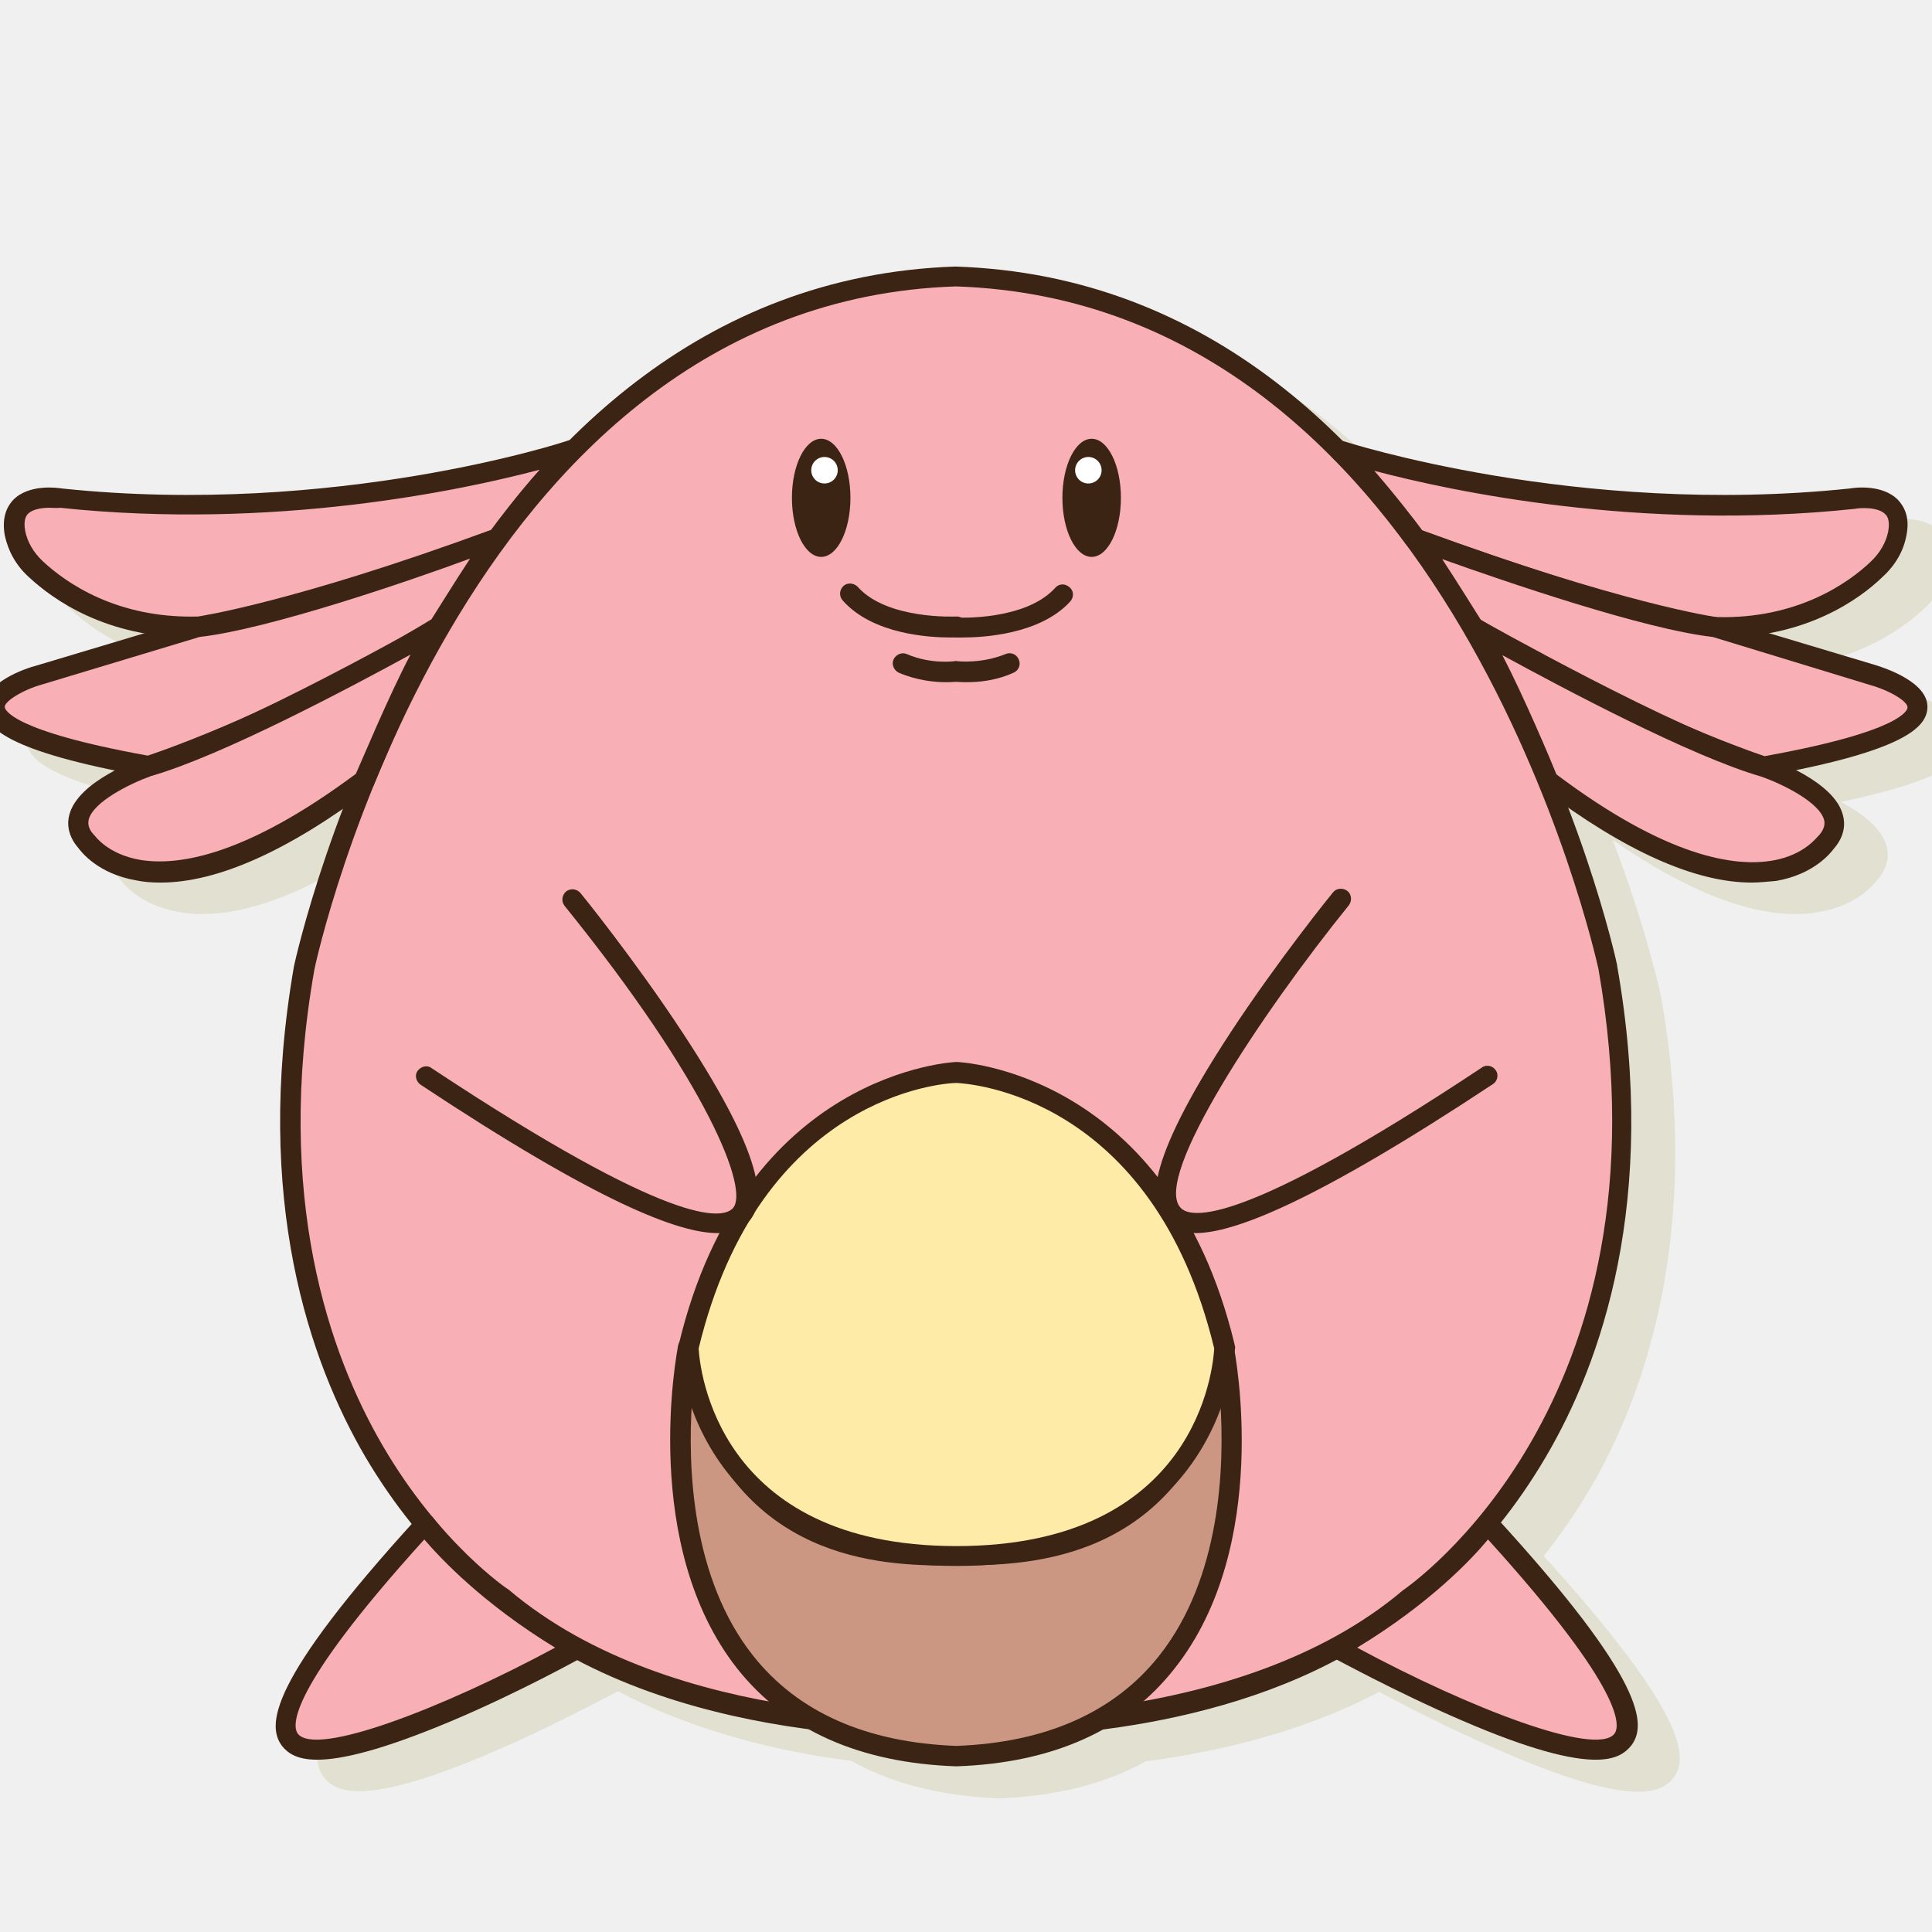
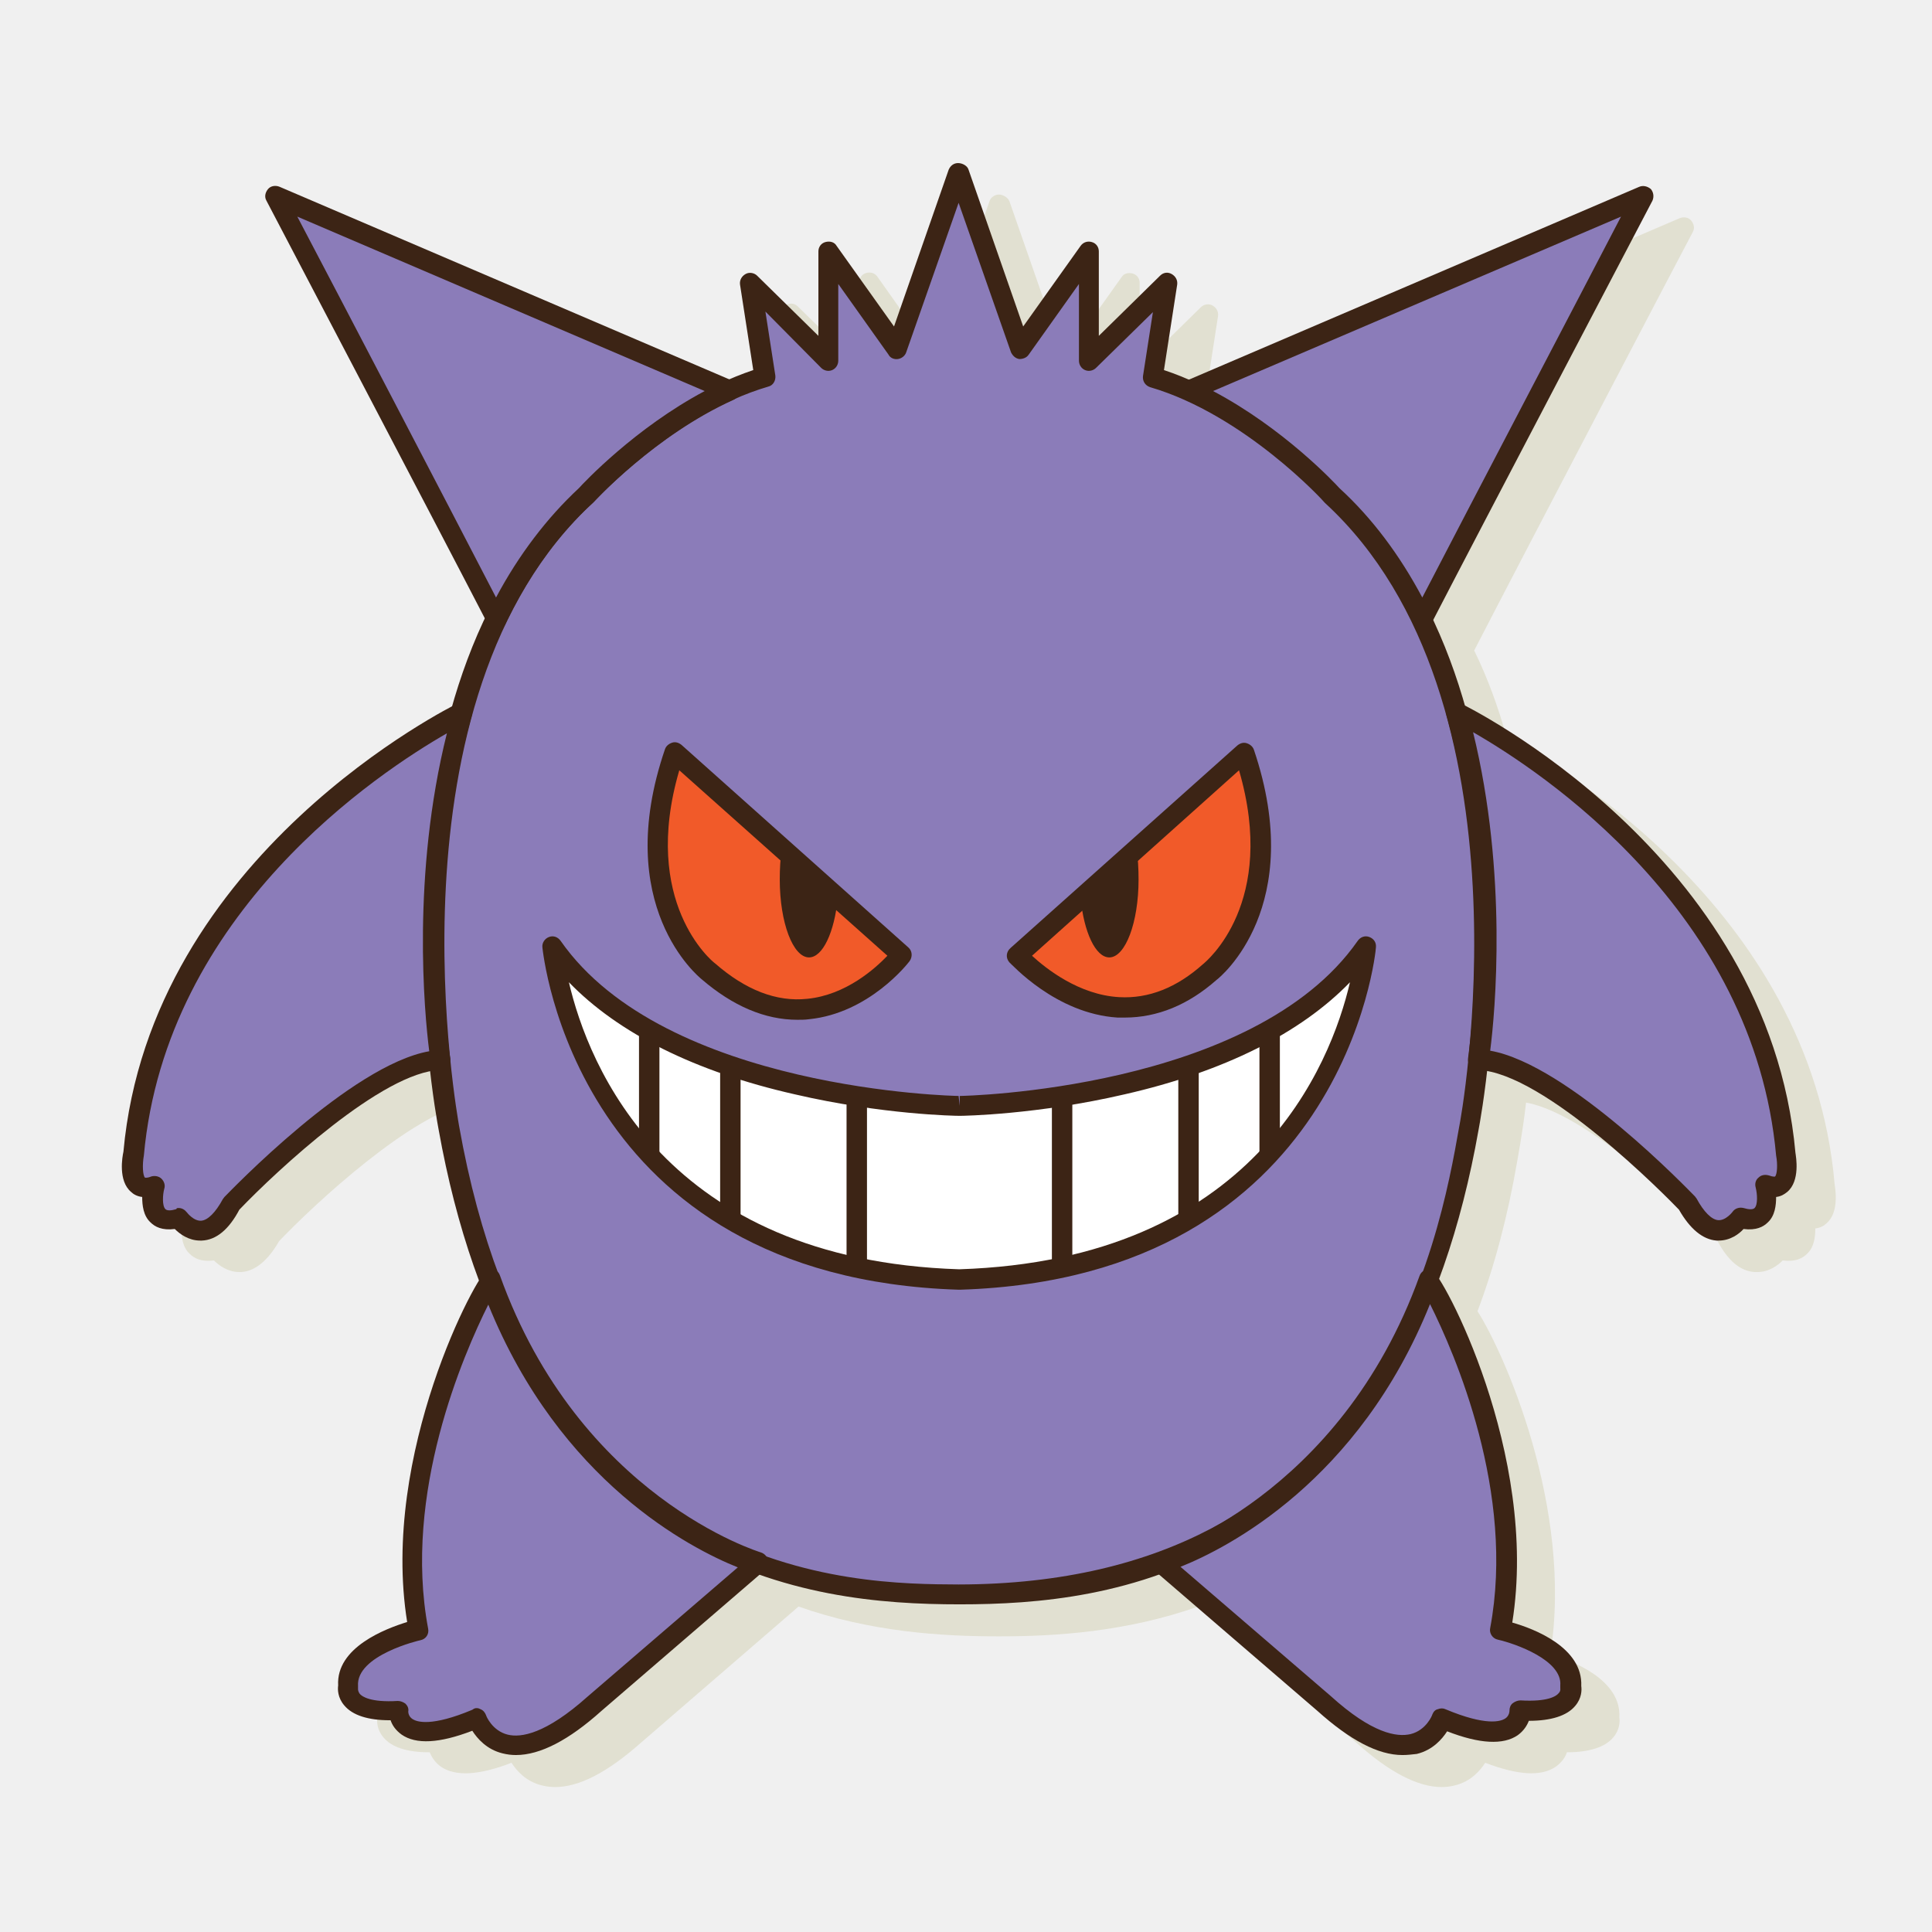
<svg xmlns="http://www.w3.org/2000/svg" id="master-artboard" viewBox="0 0 350 350" version="1.1" x="0px" y="0px" width="350px" height="350px" enable-background="new 0 0 1400 980">
  <rect id="ee-background" x="0" y="0" width="350" height="350" style="fill: white; fill-opacity: 0; pointer-events: none;" />
-   <path fill="#E1E0D1" d="M1378.3,659.6c0.3-4.8-7.8-7.4-9.4-7.8l-19.3-5.8c10.4-1.9,17.3-6.9,20.8-10.2c2.3-2.1,3.7-4.7,4.3-7.5    c0.6-3.4-0.5-5.3-1.5-6.4c-2.9-3-8.2-2.2-8.7-2.1c-49.6,5.2-91.5-8.5-91.9-8.6c0,0,0,0-0.1,0c-17.5-17.5-40.4-30.6-70.2-31.6    c-29.7,1-52.7,14.1-70.1,31.6c0,0,0,0,0,0c-0.4,0.1-42.3,13.8-91.8,8.7c-0.6-0.1-5.9-0.9-8.8,2.1c-1,1.1-2.2,3-1.5,6.4    c0.5,2.8,2,5.4,4.3,7.5c3.5,3.3,10.4,8.3,20.9,10.2l-19.4,5.8c-1.6,0.5-9.7,3.1-9.4,7.8c0.2,3.1,3.2,7,23.6,11.2    c-3.4,1.8-7.3,4.6-8.2,8c-0.4,1.4-0.4,3.7,1.6,6c0.6,0.8,3.6,4.7,10.5,5.9c1.4,0.3,2.9,0.4,4.4,0.4c9.1,0,20.2-4.5,33.1-13.4    c-6.2,16.3-8.8,28.1-8.9,28.5c-7.5,42.6,2.9,71.9,12.9,88.9c2.8,4.7,5.6,8.7,8.4,12.2c-26.2,28.8-26.3,36.7-23.4,40.3    c1,1.2,2.6,2.4,6.3,2.4c4.4,0,11.7-1.7,24.2-7.1c10.1-4.3,19.7-9.5,22.7-11c14,7.4,29.5,11,42.2,12.6c7.4,4.1,16.3,6.4,26.8,6.8    c10.4-0.4,19.2-2.6,26.6-6.7c12.8-1.7,28.3-5.2,42.3-12.6c2.9,1.6,12.6,6.7,22.7,11c12.5,5.4,19.8,7.1,24.2,7.1    c3.7,0,5.3-1.2,6.3-2.4c2.9-3.6,2.7-11.5-23.4-40.3c2.7-3.4,5.6-7.5,8.4-12.2c10-17.1,20.3-46.4,12.9-88.9c0,0,0,0,0-0.1    c-0.1-0.4-2.6-12.2-8.8-28.5c12.9,8.9,24,13.4,33.1,13.4c1.5,0,3-0.1,4.4-0.4c6.9-1.2,9.9-5.1,10.5-5.9c2-2.3,2-4.6,1.6-6    c-0.9-3.4-4.8-6.2-8.3-8C1375.2,666.7,1378.2,662.7,1378.3,659.6z" transform="matrix(1, 0, 0, 1, -1021.735, -525.6124)" />
-   <g transform="matrix(1, 0, 0, 1, -1021.735, -525.6124)">
-     <path fill="#F8AFB6" d="M1313.1,700.8c0,0-25.4-122.1-118.1-125.1c-92.7,3-118.1,125.1-118.1,125.1      c-14.3,81.4,36,114.4,36,114.4c30.7,26.1,82.1,23.1,82.1,23.1s51.4,3,82.1-23.1C1277,815.2,1327.3,782.2,1313.1,700.8z" />
-     <path fill="#3C2415" d="M1200.4,840.3c-3.1,0-5.1-0.1-5.5-0.1c-1.9,0.1-52.2,2.7-83.2-23.6c-0.3-0.2-12.9-8.6-23.8-27.1      c-10-17.1-20.3-46.4-12.9-88.9c0.3-1.3,26.8-123.6,119.8-126.7c93.1,3,119.7,125.4,119.9,126.6c0,0,0,0,0,0.1      c7.5,42.6-2.9,71.9-12.9,88.9c-10.9,18.6-23.4,26.9-23.9,27.3C1252.9,838.2,1214.6,840.3,1200.4,840.3z M1194.9,577.5      c-90.1,2.9-116,122.5-116.2,123.7c-7.3,41.3,2.7,69.7,12.3,86.2c10.4,17.9,22.8,26.2,22.9,26.2c30,25.5,80.5,22.9,81,22.8      c0.7,0,51.2,2.6,81-22.7c0.7-0.5,49.3-33.5,35.4-112.6C1310.8,698.9,1284.6,580.4,1194.9,577.5z" />
+   <path fill="#E1E0D1" d="M279.9,291.5c-1.5-5.4-3.4-10.7-5.9-15.8c9.6-18.6,39.3-75.3,39.6-75.8c0.4-0.7,0.2-1.5-0.3-2.1    c-0.5-0.6-1.4-0.7-2.1-0.4l-81.5,34.9c-1.5-0.6-3-1.2-4.5-1.7l2.4-15.5c0.1-0.8-0.3-1.5-1-1.9c-0.7-0.4-1.6-0.2-2.1,0.3    l-11.1,10.9v-15.3c0-0.8-0.5-1.5-1.3-1.7c-0.8-0.2-1.6,0-2,0.7l-10.4,14.6l-9.9-28.4c-0.3-0.7-1.2-1.2-1.9-1.2s-1.5,0.5-1.7,1.2    l-9.9,28.4L165.9,208c-0.5-0.7-1.3-0.9-2-0.7c-0.8,0.2-1.3,0.9-1.3,1.7v15.3l-11.1-10.9c-0.6-0.6-1.4-0.7-2.1-0.3    c-0.7,0.4-1.1,1.1-1,1.9l2.4,15.5c-1.5,0.5-3,1.1-4.5,1.7l-81.5-34.9c-0.7-0.3-1.5-0.1-2.1,0.4c-0.5,0.6-0.6,1.4-0.3,2.1    c0.3,0.6,30,57.2,39.6,75.8c-2.4,5.1-4.3,10.4-5.9,15.8c-7.1,3.7-55.1,30.5-59.7,80.8c-0.2,0.9-0.9,5.3,1.4,7.3    c0.5,0.4,1.1,0.8,2,0.9c0,1.5,0.2,3.4,1.5,4.6c0.8,0.8,2.1,1.5,4.4,1.2c0.9,0.9,2.5,2.1,4.6,2.1c0.1,0,0.2,0,0.4,0    c2.5-0.2,4.8-2.1,6.8-5.6c6.4-6.7,24-23.1,34.7-25.1c0.7,6,1.4,9.9,1.6,10.6c1.8,9.9,4.2,19,7.2,27.2    c-4.6,7.3-17.4,35.5-13.2,62.1c-3.9,1.1-12.8,4.5-12.5,11.5c-0.1,0.7-0.1,2.2,1.1,3.6c1.5,1.8,4.3,2.7,8.3,2.7c0,0,0.1,0,0.1,0    c0.3,0.8,0.9,1.8,2,2.6c2.6,1.8,6.9,1.6,12.8-0.7c0.9,1.4,2.6,3.4,5.5,4.1c0.8,0.2,1.6,0.3,2.4,0.3c4.4,0,9.5-2.7,15.4-7.9    l28.7-24.8c13.1,4.6,25.8,5.4,36.3,5.4c10.3,0,23-0.8,36.1-5.4l28.7,24.7c5.9,5.3,11.1,8,15.4,8c0.8,0,1.6-0.1,2.4-0.3    c2.9-0.7,4.6-2.7,5.5-4.1c6,2.3,10.2,2.5,12.8,0.7c1.1-0.8,1.7-1.7,2-2.6c4,0,6.9-0.9,8.4-2.7c1.2-1.4,1.2-2.9,1.1-3.6    c0.4-6.9-8.6-10.3-12.5-11.5c4.2-26.5-8.5-54.8-13.2-62.1c3.1-8.2,5.5-17.3,7.2-27.2c0.1-0.7,0.9-4.6,1.6-10.6    c12.3,2.2,32.6,23,34.7,25.1c1.9,3.6,4.2,5.5,6.8,5.6c0.1,0,0.2,0,0.4,0c2.1,0,3.7-1.2,4.6-2.1c2.3,0.3,3.6-0.4,4.4-1.2    c1.3-1.2,1.5-3.1,1.5-4.6c0.9-0.1,1.6-0.5,2-0.9c2.4-2,1.6-6.4,1.5-7.1C335,322,287,295.2,279.9,291.5z" transform="matrix(1, 0, 0, 1, -6.938782, -157.8571)" />
+   <g transform="matrix(1, 0, 0, 1, -6.938782, -157.8571)">
+     <g>
+       <path fill="#8B7CB9" d="M248.3,247.6c0,0-14.6-16.2-32.4-21.4l2.7-17.1l-14.2,14v-19.7l-12.4,17.5l-11.1-31.7h-0.2l-11.1,31.7      l-12.4-17.5v19.7l-14.2-14l2.7,17.1c-17.8,5.2-32.4,21.4-32.4,21.4c-39.9,36.7-24.9,114.6-24.9,114.6      c14.5,81.9,70.2,84.5,92.3,84.5h0.2c22.1,0,77.8-2.6,92.3-84.5C273.2,362.1,288.2,284.3,248.3,247.6z" />
+       <path fill="#3C2415" d="M180.8,448.5c-14.2,0-32.4-1.4-50.2-11.8c-23-13.5-37.8-38.5-44.2-74.2c-0.6-3.2-14.8-79.2,25.4-116.2      c0.5-0.5,14.3-15.6,31.6-21.4l-2.4-15.5c-0.1-0.8,0.3-1.5,1-1.9c0.7-0.4,1.6-0.2,2.1,0.3l11.1,10.9v-15.3c0-0.8,0.5-1.5,1.3-1.7      c0.8-0.2,1.6,0,2,0.7l10.4,14.6l9.9-28.4c0.3-0.7,0.9-1.2,1.7-1.2c0.8,0,1.7,0.5,1.9,1.2l9.9,28.4l10.4-14.6      c0.5-0.7,1.3-0.9,2-0.7c0.8,0.2,1.3,0.9,1.3,1.7v15.3l11.1-10.9c0.6-0.6,1.4-0.7,2.1-0.3c0.7,0.4,1.1,1.1,1,1.9l-2.4,15.5      c16.9,5.6,30.5,20.2,31.6,21.4c40.2,37,26,113,25.4,116.2c-6.3,35.7-21.2,60.7-44.2,74.2C213.1,447.1,194.8,448.5,180.8,448.5z       M145.6,214.3l1.8,11.6c0.1,0.9-0.4,1.8-1.3,2c-17.1,5-31.4,20.7-31.6,20.9C75.7,284.5,90,361,90.1,361.8      c14.7,83,71.8,83,90.5,83.1c76-0.1,87.1-62.5,90.7-83c0.2-0.8,14.4-77.3-24.3-112.9c0,0-0.1-0.1-0.1-0.1      c-0.1-0.2-14.5-15.9-31.6-20.9c-0.9-0.3-1.4-1.1-1.3-2l1.8-11.6l-10.3,10.1c-0.5,0.5-1.3,0.7-2,0.4c-0.7-0.3-1.1-1-1.1-1.7      v-13.9l-9.1,12.8c-0.4,0.6-1.1,0.8-1.7,0.8c-0.7-0.1-1.2-0.6-1.5-1.2l-9.5-27.1l-9.5,27.1c-0.2,0.6-0.8,1.1-1.5,1.2      c-0.7,0.1-1.4-0.2-1.7-0.8l-9.1-12.8v13.9c0,0.7-0.4,1.4-1.1,1.7c-0.7,0.3-1.5,0.1-2-0.4L145.6,214.3z" />
+     </g>
+     <g>
+       <path fill="#FFFFFF" d="M180.8,358.2h-0.2c0,0-53.9-0.6-73.6-28.9c0,0,4.8,58.1,73.6,60.3h0.2c68.8-2.2,73.6-60.3,73.6-60.3      C234.8,357.5,180.8,358.2,180.8,358.2z" />
+       <path fill="#3C2415" d="M180.6,391.5c-69.7-2.2-75.3-61.4-75.4-62c-0.1-0.8,0.4-1.6,1.2-1.9c0.8-0.3,1.6,0,2.1,0.7      c18.9,27.1,71.6,28.1,72.1,28.1l0.2,1.8l0-1.8c0.5,0,53.2-1,72.1-28.1c0.5-0.7,1.3-1,2.1-0.7c0.8,0.3,1.3,1,1.2,1.9      c0,0.6-5.7,59.8-75.3,62C180.9,391.5,180.6,391.5,180.6,391.5z M110,335.8c3.5,15,17.4,50.3,70.7,52c53.3-1.7,67.3-37,70.8-52      c-8.9,9.2-22.8,16.2-40.8,20.3c-15.9,3.7-29.3,3.9-29.8,3.9c0,0,0,0,0,0h-0.2c-0.6,0-13.9-0.2-29.8-3.9      C132.8,352,118.9,345,110,335.8z" />
+     </g>
+     <g>
+       <path fill="#8B7CB9" d="M113.2,247.6c0,0,11.2-12.4,25.9-19l-82.2-35.2c0,0,30.9,58.9,40.1,76.7      C100.9,261.7,106.1,254,113.2,247.6z" />
+       <path fill="#3C2415" d="M96.9,271.9c-0.7,0-1.3-0.4-1.6-1c-9.1-17.6-39.8-76.1-40.1-76.7c-0.4-0.7-0.2-1.5,0.3-2.1      c0.5-0.6,1.4-0.7,2.1-0.4l82.2,35.2c0.7,0.3,1.1,0.9,1.1,1.7c0,0.7-0.4,1.4-1.1,1.7c-14.2,6.4-25.2,18.4-25.3,18.5      c0,0-0.1,0.1-0.1,0.1c-6.4,5.8-11.7,13.2-15.9,22C98.2,271.5,97.6,271.9,96.9,271.9C96.9,271.9,96.9,271.9,96.9,271.9z       M60.8,197.1c7,13.3,27.2,52,36,69c4.1-7.7,9.2-14.4,15-19.8c0.9-1,10.2-10.9,22.8-17.6L60.8,197.1z M113.2,247.6L113.2,247.6      L113.2,247.6z" />
+     </g>
+     <g>
+       <path fill="#8B7CB9" d="M90.6,287c0,0-54.7,26.1-59.5,79.9c0,0-1.6,7.7,3.8,5.7c0,0-2,7.7,4.4,5.9c0,0,4.7,6.6,9.5-2.6      c0,0,24.4-25.6,37.8-26C86.6,349.9,81.6,318.3,90.6,287z" />
+       <path fill="#3C2415" d="M43.2,382.6c-2.1,0-3.7-1.2-4.6-2.1c-2.3,0.3-3.6-0.4-4.4-1.2c-1.3-1.2-1.5-3.1-1.5-4.6      c-0.9-0.1-1.6-0.5-2-0.9c-2.4-2-1.6-6.4-1.4-7.3c4.9-54,60-80.9,60.5-81.2c0.6-0.3,1.4-0.2,2,0.3c0.5,0.5,0.8,1.2,0.6,1.9      c-8.7,30.5-4,61.7-3.9,62c0.1,0.5-0.1,1-0.4,1.5c-0.3,0.4-0.8,0.6-1.4,0.7C76.3,352,57.1,369.9,50.3,377      c-1.9,3.6-4.2,5.5-6.8,5.6C43.4,382.6,43.3,382.6,43.2,382.6z M39.3,376.7c0.6,0,1.1,0.3,1.5,0.8c0,0,1.2,1.6,2.6,1.5      c1.2-0.1,2.6-1.5,3.9-3.9c0.1-0.1,0.2-0.3,0.3-0.4c1-1,22.9-23.9,37.1-26.4c-0.9-7-3.2-32,3.2-57.6c-12.2,7-50.9,32.4-54.9,76.5      c-0.3,1.7-0.2,3.6,0.2,4c0,0,0.4,0.1,1.1-0.2c0.6-0.2,1.4-0.1,1.9,0.4c0.5,0.5,0.7,1.2,0.5,1.8c-0.3,1.1-0.4,3.1,0.2,3.7      c0.3,0.3,1,0.3,2,0C38.9,376.7,39.1,376.7,39.3,376.7z" />
+     </g>
+     <g>
+       <path fill="#8B7CB9" d="M95.7,389.6c0,0-18.9,31.9-13,63.4c0,0-13.3,2.9-12.7,10.2c0,0-1.2,5,9.2,4.4c0,0-0.3,7.6,14.2,1.5      c0,0,4.4,12.5,21.3-2.6l29.6-25.5C144.2,441,110.6,431.2,95.7,389.6z" />
+       <path fill="#3C2415" d="M100.4,475.8c-0.8,0-1.6-0.1-2.4-0.3c-2.9-0.7-4.6-2.7-5.5-4.1c-6,2.3-10.2,2.5-12.8,0.7      c-1.1-0.8-1.7-1.7-2-2.6c0,0-0.1,0-0.1,0c-4,0-6.8-0.9-8.3-2.7c-1.2-1.4-1.2-2.9-1.1-3.6c-0.4-6.9,8.6-10.3,12.5-11.5      c-4.9-30.5,12.8-63.4,14.6-63.9c0.9-0.3,1.9,0.2,2.2,1.1c14.4,40.2,47,50.1,47.3,50.2c0.6,0.2,1.1,0.7,1.3,1.4      c0.1,0.7-0.1,1.3-0.6,1.8l-29.6,25.5C110,473.1,104.8,475.8,100.4,475.8z M93.3,467.3c0.3,0,0.5,0.1,0.7,0.2      c0.5,0.2,0.8,0.6,1,1.1c0,0.1,1.1,2.8,3.9,3.5c2.4,0.6,6.9-0.1,14.5-6.9l27.2-23.4c-8.5-3.4-32.2-15.5-45.2-47.6      c-4.5,9-15.5,34.2-10.9,58.7c0.2,1-0.4,1.9-1.4,2.1c-0.1,0-11.7,2.7-11.3,8.3c0,0.2,0,0.4,0,0.6c0,0,0,0.4,0.3,0.8      c0.4,0.5,2,1.6,6.9,1.3c0.5,0,1,0.2,1.4,0.5c0.4,0.4,0.6,0.9,0.5,1.4c0,0.1,0,0.9,0.8,1.4c0.8,0.5,3.4,1.4,10.8-1.7      C92.9,467.3,93.1,467.3,93.3,467.3z" />
+     </g>
+     <g>
+       <path fill="#F15A29" d="M170.3,330.9c0,0-15.4,20-34.9,3c0,0-15.5-12.2-6.2-39.7l19.5,17.4l10.1,9L170.3,330.9z" />
+       <path fill="#3C2415" d="M151.4,342.6c-5.9,0-11.7-2.5-17.3-7.3c-0.6-0.5-16.4-13.3-6.7-41.7c0.2-0.6,0.7-1,1.3-1.2      c0.6-0.2,1.2,0,1.7,0.4l41.1,36.7c0.7,0.6,0.8,1.7,0.2,2.5c-0.3,0.4-7.3,9.4-18.2,10.5C152.8,342.6,152.1,342.6,151.4,342.6z       M130,297.4c-7,23.9,5.9,34.6,6.5,35c5.5,4.8,11.1,7,16.7,6.4c7-0.7,12.3-5.5,14.5-7.8L130,297.4z" />
+     </g>
+     <path fill="#3C2415" d="M158.7,320.6c-0.6,6.1-2.7,10.7-5.2,10.7c-2.9,0-5.3-6.3-5.3-14.1c0-2,0.1-3.9,0.4-5.6L158.7,320.6z" />
+     <path d="M 160.3 356.4 H 164 V 387.4 H 160.3 V 356.4 Z" fill="#3C2415" />
+     <path d="M 137.4 351 H 141.1 V 378.8 H 137.4 V 351 Z" fill="#3C2415" />
+     <path d="M 122.7 344.5 H 126.4 V 366.9 H 122.7 V 344.5 Z" fill="#3C2415" />
+     <g>
+       <path fill="#8B7CB9" d="M248.3,247.6c0,0-11.2-12.4-25.9-19l82.2-35.2c0,0-30.9,58.9-40.1,76.7      C260.6,261.7,255.3,254,248.3,247.6z" />
+       <path fill="#3C2415" d="M264.6,271.9C264.6,271.9,264.6,271.9,264.6,271.9c-0.7,0-1.3-0.4-1.6-1c-4.2-8.7-9.5-16.1-15.9-22      c0,0-0.1-0.1-0.1-0.1c-0.1-0.1-11.1-12.2-25.3-18.5c-0.7-0.3-1.1-1-1.1-1.7c0-0.7,0.4-1.4,1.1-1.7l82.2-35.2      c0.7-0.3,1.5-0.1,2.1,0.4c0.5,0.6,0.6,1.4,0.3,2.1c-0.3,0.6-31,59.1-40.1,76.7C265.9,271.5,265.3,271.9,264.6,271.9z       M249.6,246.3c5.9,5.4,10.9,12.1,15,19.8c8.8-17,29.1-55.7,36-69l-73.9,31.6C239.4,235.4,248.7,245.3,249.6,246.3z" />
+     </g>
+     <g>
+       <path fill="#8B7CB9" d="M270.9,287c0,0,54.7,26.1,59.5,79.9c0,0,1.6,7.7-3.8,5.7c0,0,2,7.7-4.4,5.9c0,0-4.7,6.6-9.5-2.6      c0,0-24.4-25.6-37.8-26C274.8,349.9,279.8,318.3,270.9,287z" />
+       <path fill="#3C2415" d="M318.3,382.6c-0.1,0-0.2,0-0.4,0c-2.5-0.2-4.8-2.1-6.8-5.6c-2.1-2.2-24.4-24.9-36.4-25.3      c-0.5,0-1-0.3-1.4-0.7c-0.3-0.4-0.5-0.9-0.4-1.5c0-0.3,4.8-31.5-3.9-62c-0.2-0.7,0-1.4,0.6-1.9c0.5-0.5,1.3-0.6,2-0.3      c0.6,0.3,55.7,27.2,60.6,81.4c0.1,0.7,0.9,5.1-1.5,7.1c-0.5,0.4-1.1,0.8-2,0.9c0,1.5-0.2,3.4-1.5,4.6c-0.8,0.8-2.1,1.5-4.4,1.2      C322,381.4,320.4,382.6,318.3,382.6z M276.9,348.2c14.2,2.5,36.1,25.4,37.1,26.4c0.1,0.1,0.2,0.3,0.3,0.4      c1.3,2.4,2.7,3.8,3.9,3.9c1.4,0.1,2.6-1.5,2.6-1.5c0.4-0.6,1.2-0.9,2-0.7c1,0.3,1.7,0.3,2,0c0.6-0.6,0.5-2.5,0.2-3.7      c-0.2-0.7,0-1.4,0.5-1.8c0.5-0.5,1.2-0.6,1.9-0.4c0.8,0.3,1.1,0.2,1.1,0.2c0.4-0.4,0.5-2.2,0.2-3.8c-4-44.3-42.7-69.7-54.9-76.7      C280.1,316.2,277.8,341.3,276.9,348.2z" />
+     </g>
+     <g>
+       <path fill="#8B7CB9" d="M265.8,389.6c0,0,18.9,31.9,13,63.4c0,0,13.3,2.9,12.7,10.2c0,0,1.2,5-9.2,4.4c0,0,0.3,7.6-14.2,1.5      c0,0-4.4,12.5-21.3-2.6L217.3,441C217.3,441,250.9,431.2,265.8,389.6z" />
+       <path fill="#3C2415" d="M261,475.8c-4.4,0-9.5-2.7-15.4-8l-29.5-25.4c-0.5-0.4-0.7-1.1-0.6-1.8c0.1-0.7,0.6-1.2,1.3-1.4      c0.3-0.1,32.9-10.2,47.3-50.2c0.3-0.9,1.3-1.4,2.2-1.1c1.8,0.5,19.5,33.3,14.6,63.9c3.9,1.1,12.8,4.5,12.5,11.5      c0.1,0.7,0.1,2.2-1.1,3.6c-1.5,1.8-4.4,2.7-8.4,2.7c-0.3,0.8-0.9,1.8-2,2.6c-2.6,1.8-6.9,1.6-12.8-0.7c-0.9,1.4-2.6,3.4-5.5,4.1      C262.7,475.7,261.9,475.8,261,475.8z M220.8,441.7l27.2,23.4c7.5,6.8,12,7.5,14.5,6.9c2.8-0.7,3.9-3.4,3.9-3.5      c0.2-0.5,0.5-0.9,1-1c0.5-0.2,1-0.2,1.4,0c7.4,3.1,10,2.2,10.8,1.7c0.8-0.5,0.8-1.4,0.8-1.5c0-0.5,0.2-1,0.6-1.3      c0.4-0.3,0.9-0.5,1.4-0.5c5,0.3,6.5-0.8,6.9-1.3c0.4-0.4,0.3-0.8,0.3-0.9c0-0.1,0-0.4,0-0.5c0.4-4.6-8.2-7.6-11.3-8.3      c-1-0.2-1.6-1.2-1.4-2.1c4.6-24.5-6.4-49.7-10.9-58.7C253.1,426.2,229.3,438.3,220.8,441.7z" />
+     </g>
+     <g>
+       <path fill="#F15A29" d="M191.2,330.9c0,0,16.8,19.1,34.9,3c0,0,15.5-12.2,6.2-39.7l-19.5,17.4l-10.1,9L191.2,330.9z" />
+       <path fill="#3C2415" d="M210.7,342.2c-0.4,0-0.9,0-1.3,0c-11.2-0.7-19.2-9.7-19.6-10c-0.7-0.8-0.6-1.9,0.2-2.6l41.1-36.7      c0.5-0.4,1.1-0.6,1.7-0.4c0.6,0.2,1.1,0.6,1.3,1.2c9.6,28.4-6.1,41.2-6.8,41.7C222.2,339.9,216.6,342.2,210.7,342.2z M193.9,331      c2.5,2.3,8.5,7.1,15.8,7.5c5.3,0.3,10.4-1.7,15.2-6c0.6-0.5,13.5-11.1,6.5-35.1L193.9,331z" />
+     </g>
+     <path fill="#3C2415" d="M202.7,320.6c0.6,6.1,2.7,10.7,5.2,10.7c2.9,0,5.3-6.3,5.3-14.1c0-2-0.1-3.9-0.4-5.6L202.7,320.6z" />
+     <path d="M 197.5 356.4 H 201.2 V 387.4 H 197.5 V 356.4 Z" fill="#3C2415" />
+     <path d="M 220.4 351 H 224.1 V 378.8 H 220.4 V 351 Z" fill="#3C2415" />
+     <path d="M 235.1 344.5 H 238.8 V 366.9 H 235.1 V 344.5 Z" fill="#3C2415" />
  </g>
-   <path fill="#F8AFB6" d="M1263.9,824.2c0,0,97.1,53.7,27.3-22.5C1291.2,801.7,1282.7,813.4,1263.9,824.2z" transform="matrix(1, 0, 0, 1, -1021.735, -525.6124)" />
-   <path fill="#3C2415" d="M1310.8,844.4c-4.4,0-11.7-1.7-24.2-7.1c-12.1-5.2-23.5-11.5-23.6-11.5c-0.6-0.3-0.9-0.9-0.9-1.6      c0-0.7,0.4-1.3,0.9-1.6c18.2-10.4,26.7-21.8,26.8-22c0.3-0.4,0.8-0.7,1.4-0.8c0.5,0,1.1,0.2,1.5,0.6      c27.3,29.8,27.4,37.8,24.5,41.5C1316.1,843.2,1314.5,844.4,1310.8,844.4z M1267.6,824.1c20.4,11,43.3,19.8,46.6,15.6      c1-1.3,2.2-7.5-22.9-35.2C1288.4,808,1280.8,816.1,1267.6,824.1z" transform="matrix(1, 0, 0, 1, -1021.735, -525.6124)" />
-   <path fill="#F8AFB6" d="M1264.6,607.2c0,0,42.1,14,92.7,8.7c0,0,9.7-1.6,8.3,6.3c-0.5,2.5-1.8,4.7-3.7,6.5      c-4.1,3.9-13.9,10.9-29.4,10.5c0,0-17.3-2.4-54.2-16C1278.2,623.2,1271.1,613.3,1264.6,607.2z" transform="matrix(1, 0, 0, 1, -1021.735, -525.6124)" />
-   <path fill="#3C2415" d="M1333.6,641.1c-0.4,0-0.9,0-1.3,0c-0.9-0.1-18.1-2.6-54.8-16.1c-0.3-0.1-0.6-0.4-0.9-0.6      c-0.1-0.1-7.1-9.9-13.4-15.8c-0.6-0.6-0.8-1.5-0.3-2.3c0.4-0.7,1.3-1.1,2.1-0.8c0.4,0.1,42.4,13.8,91.9,8.6      c0.5-0.1,5.8-0.9,8.7,2.1c1,1.1,2.2,3,1.5,6.4c-0.5,2.8-2,5.4-4.3,7.5C1358.6,634.2,1348.9,641.1,1333.6,641.1z M1279.4,621.7      c35.9,13.2,53.1,15.7,53.3,15.7c14.5,0.4,23.8-6.1,27.9-10c1.7-1.6,2.8-3.5,3.2-5.5c0.4-2.2-0.3-2.9-0.5-3.1      c-1.3-1.4-4.6-1.2-5.6-1c-38.8,4.1-73.1-3.2-87-6.9C1274.7,615.5,1278.3,620.2,1279.4,621.7z" transform="matrix(1, 0, 0, 1, -1021.735, -525.6124)" />
-   <path fill="#F8AFB6" d="M1332.4,639.2l28.7,8.6c0,0,27.9,8.1-19.8,16.6c0,0-23.3-7.4-52.6-25.2c0,0-7-11.4-10.5-16      C1278.2,623.2,1316.6,637.5,1332.4,639.2z" transform="matrix(1, 0, 0, 1, -1021.735, -525.6124)" />
-   <path fill="#3C2415" d="M1341.3,666.3c-0.2,0-0.4,0-0.6-0.1c-0.2-0.1-23.9-7.7-53-25.4c-0.2-0.2-0.5-0.4-0.6-0.6      c-0.1-0.1-6.9-11.4-10.4-15.9c-0.5-0.6-0.5-1.5,0-2.2c0.5-0.7,1.3-0.9,2.1-0.6c0.4,0.1,38.3,14.2,53.7,15.9c0.1,0,0.2,0,0.3,0.1      l28.7,8.6c1.6,0.5,9.7,3.1,9.4,7.8c-0.2,3.3-3.7,7.7-29.4,12.3C1341.5,666.3,1341.4,666.3,1341.3,666.3z M1290,637.9      c26.5,16.1,48.2,23.6,51.4,24.7c25-4.5,25.9-8.4,25.9-8.8c0.1-1.1-3.2-3.1-6.8-4.1L1332,641c-12.5-1.4-37.8-10.1-49-14.1      C1285.9,631.3,1289.1,636.5,1290,637.9z" transform="matrix(1, 0, 0, 1, -1021.735, -525.6124)" />
-   <path fill="#F8AFB6" d="M1288.7,639.3c0,0,35.7,20.3,52.6,25.2c0,0,17.8,6.2,11.3,13.6c0,0-11.7,18.1-50.4-11      C1302.2,667,1293.2,645,1288.7,639.3z" transform="matrix(1, 0, 0, 1, -1021.735, -525.6124)" />
-   <path fill="#3C2415" d="M1339.1,685.5c-10.3,0-23-5.7-38-17c-0.3-0.2-0.5-0.5-0.6-0.8c-0.1-0.2-9-21.9-13.3-27.3      c-0.5-0.7-0.5-1.7,0.1-2.3c0.6-0.7,1.5-0.8,2.3-0.4c0.4,0.2,35.7,20.2,52.2,25.1c1.3,0.5,12.3,4.4,13.8,10.5      c0.4,1.4,0.4,3.7-1.6,6c-0.6,0.8-3.6,4.7-10.5,5.9C1342.1,685.3,1340.6,685.5,1339.1,685.5z M1303.7,665.9      c20.1,15.1,32.4,16.8,39.2,15.6c5.8-1,8.1-4.4,8.2-4.4c0.1-0.1,0.1-0.1,0.2-0.2c1.1-1.3,1-2.2,0.9-2.7      c-0.8-3.2-7.4-6.5-11.4-7.9c-12.8-3.7-35.9-16-46.9-22C1297.9,652,1302.7,663.4,1303.7,665.9z" transform="matrix(1, 0, 0, 1, -1021.735, -525.6124)" />
-   <path fill="#3C2415" d="M1196.1,641.1c-0.7,0-1.1,0-1.2,0c-1-0.1-1.8-0.9-1.7-1.9c0.1-1,0.9-1.8,1.9-1.7c0.1,0,12.4,0.6,17.8-5.4     c0.7-0.8,1.8-0.8,2.6-0.1c0.8,0.7,0.8,1.8,0.1,2.6C1210.1,640.6,1199.7,641.1,1196.1,641.1z" transform="matrix(1, 0, 0, 1, -1021.735, -525.6124)" />
-   <path fill="#3C2415" d="M1196.8,649.2c-1.2,0-2-0.1-2.1-0.1c-1-0.1-1.7-1.1-1.6-2.1c0.1-1,1.1-1.7,2.1-1.6l0,0     c0,0,4.3,0.5,8.7-1.3c0.9-0.4,2,0,2.4,1c0.4,0.9,0,2-1,2.4C1202,649,1198.8,649.2,1196.8,649.2z" transform="matrix(1, 0, 0, 1, -1021.735, -525.6124)" />
-   <path d="M 1224.8 615.8 A 5.3 10.7 0 0 1 1219.5 626.5 A 5.3 10.7 0 0 1 1214.2 615.8 A 5.3 10.7 0 0 1 1219.5 605.1 A 5.3 10.7 0 0 1 1224.8 615.8 Z" fill="#3C2415" transform="matrix(1, 0, 0, 1, -1021.735, -525.6124)" />
-   <path d="M 1221.3 610.8 A 2.4 2.4 0 0 1 1218.9 613.2 A 2.4 2.4 0 0 1 1216.5 610.8 A 2.4 2.4 0 0 1 1218.9 608.4 A 2.4 2.4 0 0 1 1221.3 610.8 Z" fill="#FFFFFF" transform="matrix(1, 0, 0, 1, -1021.735, -525.6124)" />
-   <path fill="#F8AFB6" d="M1126.1,824.2c0,0-97.1,53.7-27.3-22.5C1098.7,801.7,1107.2,813.4,1126.1,824.2z" transform="matrix(1, 0, 0, 1, -1021.735, -525.6124)" />
-   <path fill="#3C2415" d="M1079.2,844.4c-3.7,0-5.3-1.2-6.3-2.4c-2.9-3.7-2.7-11.7,24.5-41.5c0.4-0.4,0.9-0.6,1.5-0.6      c0.5,0,1.1,0.3,1.4,0.8c0.1,0.1,8.5,11.6,26.8,22c0.6,0.3,0.9,0.9,0.9,1.6c0,0.7-0.4,1.3-0.9,1.6c-0.1,0.1-11.5,6.4-23.6,11.5      C1090.9,842.7,1083.6,844.4,1079.2,844.4z M1098.6,804.5c-25.1,27.7-23.9,33.9-22.9,35.2c3.3,4.2,26.2-4.6,46.6-15.6      C1109.2,816.1,1101.6,808,1098.6,804.5z" transform="matrix(1, 0, 0, 1, -1021.735, -525.6124)" />
-   <path fill="#F8AFB6" d="M1125.4,607.2c0,0-42.1,14-92.7,8.7c0,0-9.7-1.6-8.3,6.3c0.5,2.5,1.8,4.7,3.7,6.5      c4.1,3.9,13.9,10.9,29.4,10.5c0,0,17.3-2.4,54.2-16C1111.7,623.2,1118.9,613.3,1125.4,607.2z" transform="matrix(1, 0, 0, 1, -1021.735, -525.6124)" />
-   <path fill="#3C2415" d="M1056.5,641.1c-15.5,0-25.1-6.8-29.6-11c-2.3-2.1-3.7-4.7-4.3-7.5c-0.6-3.4,0.5-5.3,1.5-6.4      c2.9-3,8.2-2.2,8.8-2.1c49.5,5.2,91.4-8.5,91.8-8.7c0.8-0.3,1.7,0.1,2.1,0.8c0.4,0.7,0.3,1.7-0.3,2.3      c-6.3,5.9-13.3,15.7-13.4,15.8c-0.2,0.3-0.5,0.5-0.9,0.6c-36.7,13.6-53.8,16-54.6,16.1C1057.4,641.1,1056.9,641.1,1056.5,641.1z       M1030.8,617.6c-1.4,0-3.1,0.2-4,1.1c-0.2,0.2-0.9,1-0.5,3.1c0.4,2,1.5,3.9,3.2,5.5c4.2,3.9,13.4,10.4,28.1,10      c0,0,17.2-2.5,53.1-15.7c1.1-1.5,4.7-6.3,8.8-10.9c-13.9,3.7-48.1,11-86.9,6.9C1032.1,617.7,1031.5,617.6,1030.8,617.6z" transform="matrix(1, 0, 0, 1, -1021.735, -525.6124)" />
-   <path fill="#F8AFB6" d="M1057.6,639.2l-28.7,8.6c0,0-27.9,8.1,19.8,16.6c0,0,23.3-7.4,52.6-25.2c0,0,7-11.4,10.5-16      C1111.7,623.2,1073.4,637.5,1057.6,639.2z" transform="matrix(1, 0, 0, 1, -1021.735, -525.6124)" />
-   <path fill="#3C2415" d="M1048.6,666.3c-0.1,0-0.2,0-0.3,0c-25.7-4.6-29.2-9-29.4-12.3c-0.3-4.8,7.8-7.4,9.4-7.8l28.7-8.6      c0.1,0,0.2-0.1,0.3-0.1c15.4-1.7,53.4-15.8,53.7-15.9c0.8-0.3,1.6,0,2.1,0.6c0.5,0.7,0.5,1.5,0,2.2      c-3.4,4.5-10.3,15.8-10.4,15.9c-0.2,0.3-0.4,0.5-0.6,0.6c-29.1,17.8-52.8,25.3-53,25.4C1049,666.3,1048.8,666.3,1048.6,666.3z       M1057.9,641l-28.5,8.6c-3.6,1-6.9,3.1-6.8,4.1c0,0.4,1,4.3,25.9,8.8c3.3-1.1,25-8.6,51.4-24.7c0.9-1.4,4.1-6.6,7-11      C1095.8,630.9,1070.4,639.6,1057.9,641z" transform="matrix(1, 0, 0, 1, -1021.735, -525.6124)" />
-   <path fill="#F8AFB6" d="M1101.3,639.3c0,0-35.7,20.3-52.6,25.2c0,0-17.8,6.2-11.3,13.6c0,0,11.7,18.1,50.4-11      C1087.7,667,1096.8,645,1101.3,639.3z" transform="matrix(1, 0, 0, 1, -1021.735, -525.6124)" />
-   <path fill="#3C2415" d="M1050.8,685.5c-1.5,0-3-0.1-4.4-0.4c-6.9-1.2-9.9-5.1-10.5-5.9c-2-2.3-2-4.6-1.6-6      c1.6-6.1,12.5-10,13.8-10.4c16.6-4.8,52-24.9,52.3-25.1c0.8-0.4,1.7-0.3,2.3,0.4c0.6,0.7,0.6,1.6,0.1,2.3      c-4.3,5.4-13.2,27.1-13.3,27.3c-0.1,0.3-0.3,0.6-0.6,0.8C1073.9,679.8,1061.1,685.5,1050.8,685.5z M1096.1,644.2      c-11,6-34.1,18.3-47,22c-3.9,1.4-10.5,4.7-11.3,7.9c-0.1,0.6-0.2,1.5,0.9,2.7c0.1,0.1,0.1,0.1,0.2,0.2c0.1,0.1,2.4,3.4,8.3,4.4      c6.8,1.1,19-0.7,39-15.6C1087.3,663.4,1092,652,1096.1,644.2z" transform="matrix(1, 0, 0, 1, -1021.735, -525.6124)" />
-   <path fill="#3C2415" d="M1193.9,641.1c-3.6,0-14-0.5-19.5-6.7c-0.7-0.8-0.6-1.9,0.1-2.6c0.7-0.7,1.9-0.6,2.6,0.1     c5.3,6,17.7,5.4,17.8,5.4c1-0.1,1.9,0.7,1.9,1.7c0,1-0.7,1.9-1.7,1.9C1195,641.1,1194.5,641.1,1193.9,641.1z" transform="matrix(1, 0, 0, 1, -1021.735, -525.6124)" />
-   <path fill="#3C2415" d="M1193.1,649.2c-2,0-5.2-0.3-8.5-1.7c-0.9-0.4-1.4-1.5-1-2.4c0.4-0.9,1.5-1.4,2.4-1     c4.4,1.9,8.6,1.3,8.6,1.3c1-0.1,1.9,0.6,2.1,1.6c0.1,1-0.6,1.9-1.6,2.1C1195.1,649.1,1194.4,649.2,1193.1,649.2z" transform="matrix(1, 0, 0, 1, -1021.735, -525.6124)" />
-   <path d="M 1175.8 615.8 A 5.3 10.7 0 0 1 1170.5 626.5 A 5.3 10.7 0 0 1 1165.2 615.8 A 5.3 10.7 0 0 1 1170.5 605.1 A 5.3 10.7 0 0 1 1175.8 615.8 Z" fill="#3C2415" transform="matrix(1, 0, 0, 1, -1021.735, -525.6124)" />
-   <path d="M 1173.5 610.8 A 2.4 2.4 0 0 1 1171.1 613.2 A 2.4 2.4 0 0 1 1168.7 610.8 A 2.4 2.4 0 0 1 1171.1 608.4 A 2.4 2.4 0 0 1 1173.5 610.8 Z" fill="#FFFFFF" transform="matrix(1, 0, 0, 1, -1021.735, -525.6124)" />
-   <path fill="#CB9783" d="M1243.5,769.7c-7.1,37.1-34,37.8-48.5,37.8s-41.5-0.7-48.5-37.8c0,0-14.3,71.8,48.5,74.1      C1257.8,841.5,1243.5,769.7,1243.5,769.7z" transform="matrix(1, 0, 0, 1, -1021.735, -525.6124)" />
-   <path fill="#3C2415" d="M1195,845.6c-17.6-0.6-30.9-6.6-39.7-17.7c-17.6-22.3-11-57.1-10.7-58.6c0.2-0.9,0.9-1.5,1.8-1.5      c0,0,0,0,0,0c0.9,0,1.6,0.6,1.8,1.5c6.9,36.3,33.8,36.3,46.7,36.3s39.8,0,46.7-36.3c0.2-0.9,0.9-1.5,1.8-1.5      c0.9,0.1,1.6,0.6,1.8,1.5c0.3,1.5,7,36.3-10.7,58.6C1225.8,839,1212.5,845,1195,845.6z M1147.1,779.5      c-0.8,11.8-0.1,32,11.1,46.1c8.1,10.2,20.5,15.7,36.8,16.3c16.2-0.6,28.6-6.1,36.7-16.3c11.2-14.1,11.9-34.3,11.1-46.1      c-10.2,29.7-36.2,29.7-47.9,29.7C1183.3,809.3,1157.3,809.3,1147.1,779.5z" transform="matrix(1, 0, 0, 1, -1021.735, -525.6124)" />
-   <path fill="#FFEBA8" d="M1195,719.9c0,0-36.9,1.1-48.5,49.8c0,0,1.1,37.8,48.5,37.8c47.4,0,48.5-37.8,48.5-37.8      C1231.9,721,1195,719.9,1195,719.9z" transform="matrix(1, 0, 0, 1, -1021.735, -525.6124)" />
-   <path fill="#3C2415" d="M1195,809.3c-48.7,0-50.4-39.2-50.4-39.6c0-0.2,0-0.3,0.1-0.5c11.8-49.5,49.9-51.2,50.3-51.2      c0,0,0.1,0,0.1,0c0.4,0,38.4,1.7,50.3,51.2c0,0.2,0.1,0.3,0.1,0.5C1245.3,770.1,1243.6,809.3,1195,809.3z M1148.3,769.9      c0.2,3.4,3.1,35.8,46.7,35.8c43.7,0,46.5-32.4,46.7-35.8c-11.1-46-44.6-48-46.7-48.1C1192.9,721.8,1159.4,723.9,1148.3,769.9z" transform="matrix(1, 0, 0, 1, -1021.735, -525.6124)" />
-   <path fill="#3C2415" d="M1238.3,749c-2.9,0-4.5-1-5.5-2.1c-2.7-2.9-4.3-9.6,11.9-34.3c8.6-13.1,18.4-25.2,18.5-25.3     c0.6-0.8,1.8-0.9,2.6-0.3c0.8,0.6,0.9,1.8,0.3,2.6c-15.7,19.4-35.6,49.3-30.5,54.8c1.8,2,10.9,3.6,54.6-25.4     c0.8-0.6,2-0.3,2.5,0.5c0.6,0.8,0.3,2-0.5,2.5C1259.7,743.5,1245.2,749,1238.3,749z" transform="matrix(1, 0, 0, 1, -1021.735, -525.6124)" />
-   <path fill="#3C2415" d="M1151.7,749c-7,0-21.5-5.5-53.8-26.9c-0.8-0.6-1.1-1.7-0.5-2.5c0.6-0.8,1.7-1.1,2.5-0.5     c43.8,29,52.7,27.4,54.6,25.4c3-3.3-4.4-22.5-30.5-54.8c-0.6-0.8-0.5-1.9,0.3-2.6c0.8-0.6,1.9-0.5,2.6,0.3     c0.1,0.1,9.9,12.2,18.5,25.3c16.2,24.6,14.6,31.4,11.9,34.3C1156.2,748.1,1154.6,749,1151.7,749z" transform="matrix(1, 0, 0, 1, -1021.735, -525.6124)" />
</svg>
